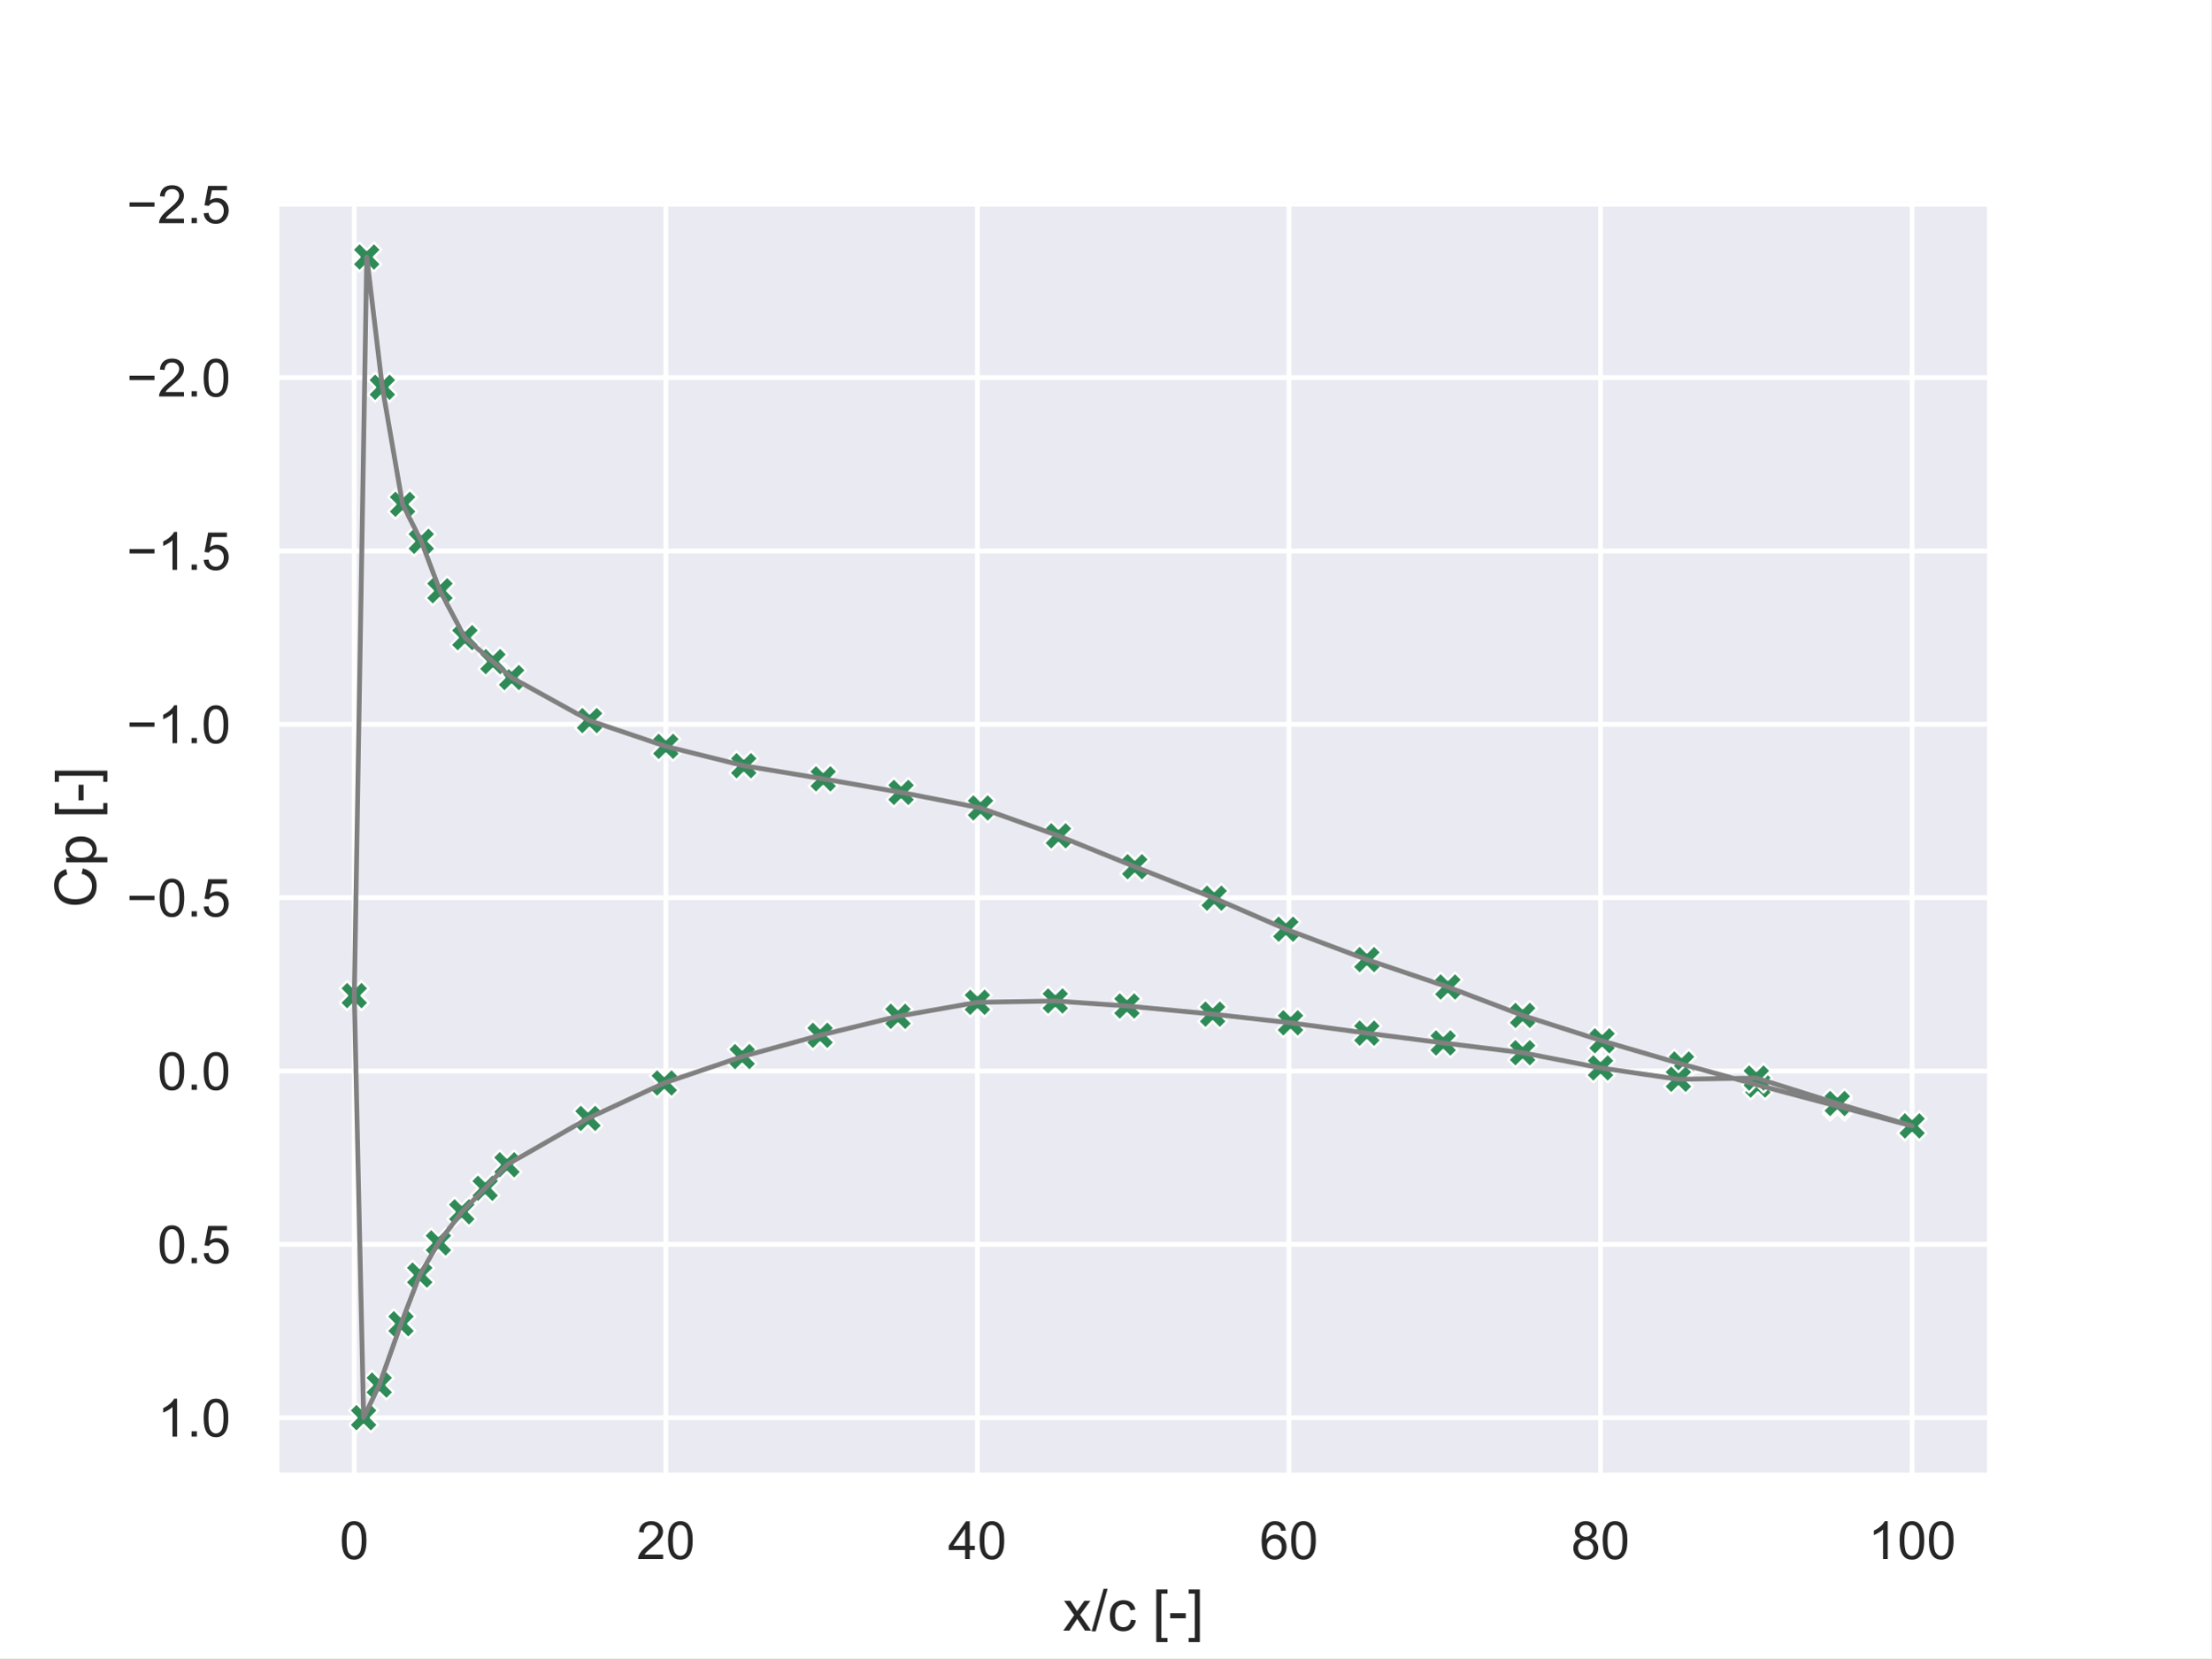
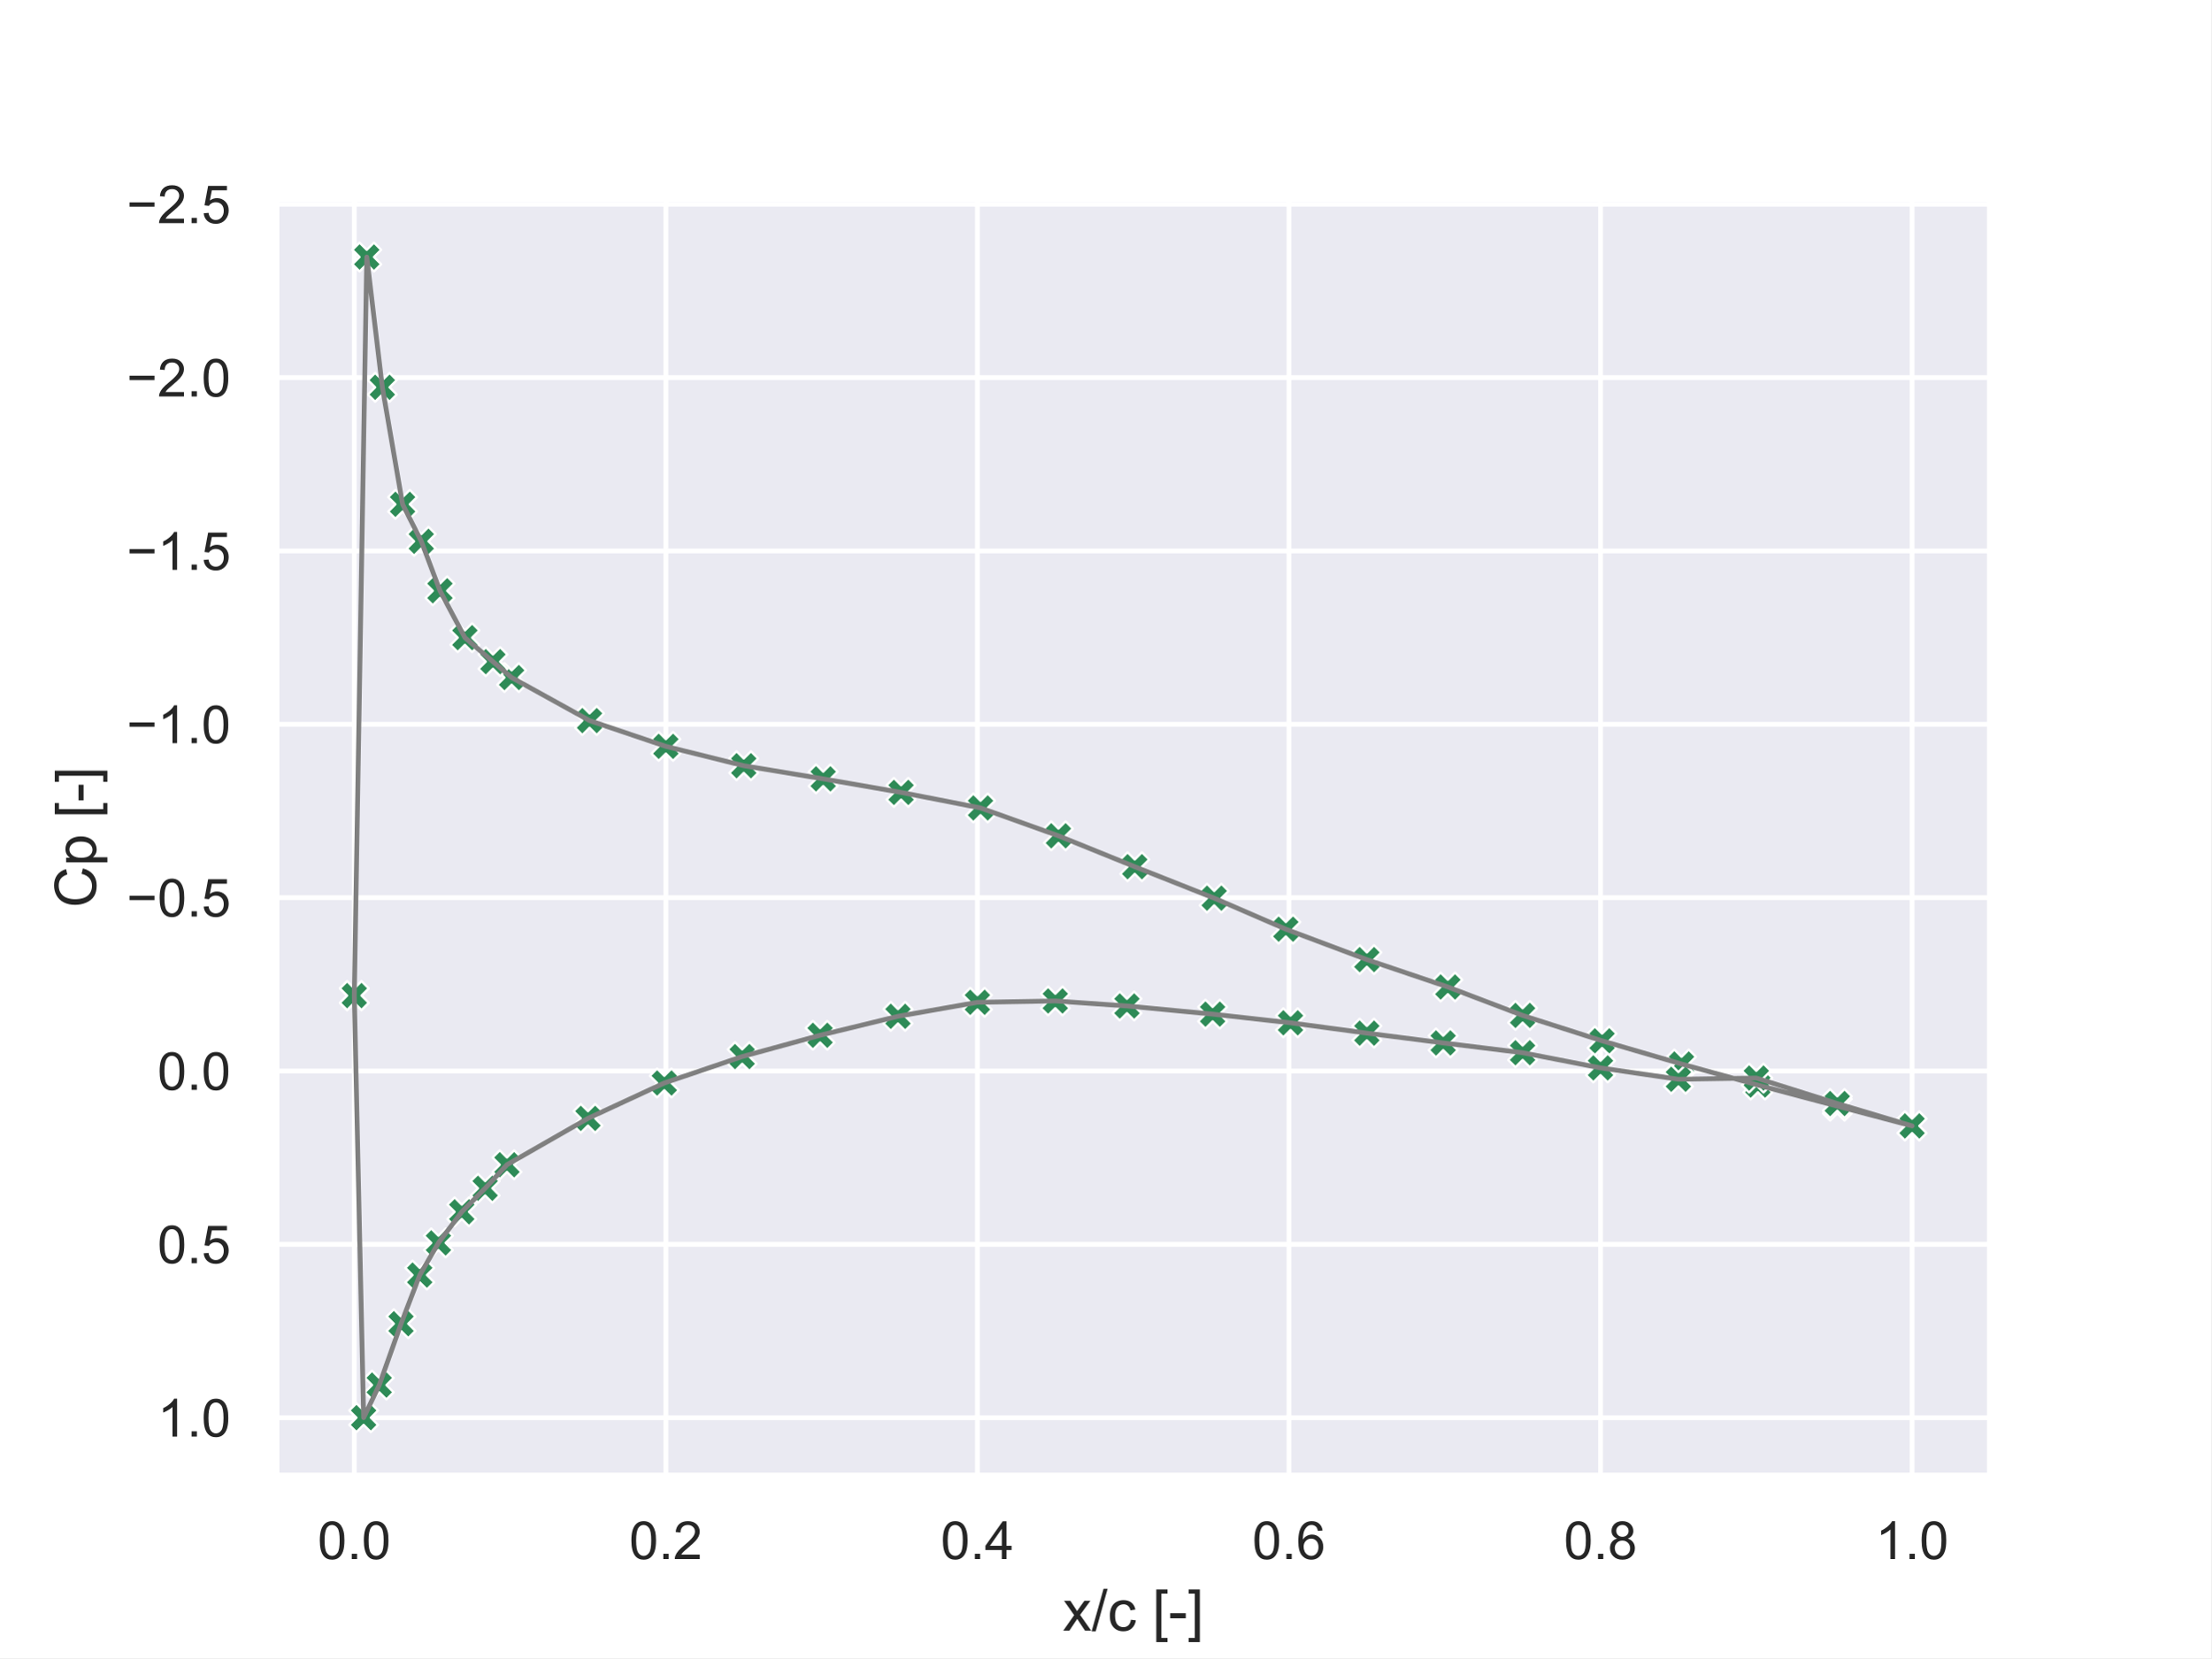
<svg xmlns="http://www.w3.org/2000/svg" xmlns:xlink="http://www.w3.org/1999/xlink" width="460.8pt" height="345.6pt" viewBox="0 0 460.8 345.6" version="1.1">
  <defs>
    <style type="text/css">*{stroke-linejoin: round; stroke-linecap: butt}</style>
  </defs>
  <g id="figure_1">
    <g id="patch_1">
      <path d="M 0 345.6  L 460.8 345.6  L 460.8 0  L 0 0  z " style="fill: #ffffff" />
    </g>
    <g id="axes_1">
      <g id="patch_2">
        <path d="M 57.6 307.584  L 414.72 307.584  L 414.72 41.472  L 57.6 41.472  z " style="fill: #eaeaf2" />
      </g>
      <g id="matplotlib.axis_1">
        <g id="xtick_1">
          <g id="line2d_1">
-             <path d="M 73.833 307.584  L 73.833 41.472  " clip-path="url(#p3ad6661e88)" style="fill: none; stroke: #ffffff; stroke-linecap: round" />
+             <path d="M 73.833 307.584  L 73.833 41.472  " clip-path="url(#pe2e8c074b8)" style="fill: none; stroke: #ffffff; stroke-linecap: round" />
          </g>
          <g id="text_1">
-             <g style="fill: #262626" transform="translate(70.77421 324.9576) scale(0.11 -0.11)">
+             <g style="fill: #262626" transform="translate(66.18773 324.9576) scale(0.11 -0.11)">
              <defs>
                <path id="ArialMT-30" d="M 266 2259  Q 266 3072 433 3567  Q 600 4063 929 4331  Q 1259 4600 1759 4600  Q 2128 4600 2406 4451  Q 2684 4303 2865 4023  Q 3047 3744 3150 3342  Q 3253 2941 3253 2259  Q 3253 1453 3087 958  Q 2922 463 2592 192  Q 2263 -78 1759 -78  Q 1097 -78 719 397  Q 266 969 266 2259  z M 844 2259  Q 844 1131 1108 757  Q 1372 384 1759 384  Q 2147 384 2411 759  Q 2675 1134 2675 2259  Q 2675 3391 2411 3762  Q 2147 4134 1753 4134  Q 1366 4134 1134 3806  Q 844 3388 844 2259  z " transform="scale(0.015625)" />
-               </defs>
-               <use xlink:href="#ArialMT-30" />
+                 <path id="ArialMT-2e" d="M 581 0  L 581 641  L 1222 641  L 1222 0  L 581 0  z " transform="scale(0.015625)" />
+               </defs>
+               <use xlink:href="#ArialMT-30" />
+               <use xlink:href="#ArialMT-2e" x="55.615" />
+               <use xlink:href="#ArialMT-30" x="83.398" />
            </g>
          </g>
        </g>
        <g id="xtick_2">
          <g id="line2d_2">
-             <path d="M 138.764 307.584  L 138.764 41.472  " clip-path="url(#p3ad6661e88)" style="fill: none; stroke: #ffffff; stroke-linecap: round" />
+             <path d="M 138.764 307.584  L 138.764 41.472  " clip-path="url(#pe2e8c074b8)" style="fill: none; stroke: #ffffff; stroke-linecap: round" />
          </g>
          <g id="text_2">
-             <g style="fill: #262626" transform="translate(132.6466 324.9576) scale(0.11 -0.11)">
+             <g style="fill: #262626" transform="translate(131.1186 324.9576) scale(0.11 -0.11)">
              <defs>
                <path id="ArialMT-32" d="M 3222 541  L 3222 0  L 194 0  Q 188 203 259 391  Q 375 700 629 1000  Q 884 1300 1366 1694  Q 2113 2306 2375 2664  Q 2638 3022 2638 3341  Q 2638 3675 2398 3904  Q 2159 4134 1775 4134  Q 1369 4134 1125 3890  Q 881 3647 878 3216  L 300 3275  Q 359 3922 746 4261  Q 1134 4600 1788 4600  Q 2447 4600 2831 4234  Q 3216 3869 3216 3328  Q 3216 3053 3103 2787  Q 2991 2522 2730 2228  Q 2469 1934 1863 1422  Q 1356 997 1212 845  Q 1069 694 975 541  L 3222 541  z " transform="scale(0.015625)" />
              </defs>
-               <use xlink:href="#ArialMT-32" />
-               <use xlink:href="#ArialMT-30" x="55.615" />
+               <use xlink:href="#ArialMT-30" />
+               <use xlink:href="#ArialMT-2e" x="55.615" />
+               <use xlink:href="#ArialMT-32" x="83.398" />
            </g>
          </g>
        </g>
        <g id="xtick_3">
          <g id="line2d_3">
-             <path d="M 203.695 307.584  L 203.695 41.472  " clip-path="url(#p3ad6661e88)" style="fill: none; stroke: #ffffff; stroke-linecap: round" />
+             <path d="M 203.695 307.584  L 203.695 41.472  " clip-path="url(#pe2e8c074b8)" style="fill: none; stroke: #ffffff; stroke-linecap: round" />
          </g>
          <g id="text_3">
-             <g style="fill: #262626" transform="translate(197.5775 324.9576) scale(0.11 -0.11)">
+             <g style="fill: #262626" transform="translate(196.0495 324.9576) scale(0.11 -0.11)">
              <defs>
                <path id="ArialMT-34" d="M 2069 0  L 2069 1097  L 81 1097  L 81 1613  L 2172 4581  L 2631 4581  L 2631 1613  L 3250 1613  L 3250 1097  L 2631 1097  L 2631 0  L 2069 0  z M 2069 1613  L 2069 3678  L 634 1613  L 2069 1613  z " transform="scale(0.015625)" />
              </defs>
-               <use xlink:href="#ArialMT-34" />
-               <use xlink:href="#ArialMT-30" x="55.615" />
+               <use xlink:href="#ArialMT-30" />
+               <use xlink:href="#ArialMT-2e" x="55.615" />
+               <use xlink:href="#ArialMT-34" x="83.398" />
            </g>
          </g>
        </g>
        <g id="xtick_4">
          <g id="line2d_4">
-             <path d="M 268.625 307.584  L 268.625 41.472  " clip-path="url(#p3ad6661e88)" style="fill: none; stroke: #ffffff; stroke-linecap: round" />
+             <path d="M 268.625 307.584  L 268.625 41.472  " clip-path="url(#pe2e8c074b8)" style="fill: none; stroke: #ffffff; stroke-linecap: round" />
          </g>
          <g id="text_4">
-             <g style="fill: #262626" transform="translate(262.5084 324.9576) scale(0.11 -0.11)">
+             <g style="fill: #262626" transform="translate(260.9805 324.9576) scale(0.11 -0.11)">
              <defs>
                <path id="ArialMT-36" d="M 3184 3459  L 2625 3416  Q 2550 3747 2413 3897  Q 2184 4138 1850 4138  Q 1581 4138 1378 3988  Q 1113 3794 959 3422  Q 806 3050 800 2363  Q 1003 2672 1297 2822  Q 1591 2972 1913 2972  Q 2475 2972 2870 2558  Q 3266 2144 3266 1488  Q 3266 1056 3080 686  Q 2894 316 2569 119  Q 2244 -78 1831 -78  Q 1128 -78 684 439  Q 241 956 241 2144  Q 241 3472 731 4075  Q 1159 4600 1884 4600  Q 2425 4600 2770 4297  Q 3116 3994 3184 3459  z M 888 1484  Q 888 1194 1011 928  Q 1134 663 1356 523  Q 1578 384 1822 384  Q 2178 384 2434 671  Q 2691 959 2691 1453  Q 2691 1928 2437 2201  Q 2184 2475 1800 2475  Q 1419 2475 1153 2201  Q 888 1928 888 1484  z " transform="scale(0.015625)" />
              </defs>
-               <use xlink:href="#ArialMT-36" />
-               <use xlink:href="#ArialMT-30" x="55.615" />
+               <use xlink:href="#ArialMT-30" />
+               <use xlink:href="#ArialMT-2e" x="55.615" />
+               <use xlink:href="#ArialMT-36" x="83.398" />
            </g>
          </g>
        </g>
        <g id="xtick_5">
          <g id="line2d_5">
-             <path d="M 333.556 307.584  L 333.556 41.472  " clip-path="url(#p3ad6661e88)" style="fill: none; stroke: #ffffff; stroke-linecap: round" />
+             <path d="M 333.556 307.584  L 333.556 41.472  " clip-path="url(#pe2e8c074b8)" style="fill: none; stroke: #ffffff; stroke-linecap: round" />
          </g>
          <g id="text_5">
-             <g style="fill: #262626" transform="translate(327.4393 324.9576) scale(0.11 -0.11)">
+             <g style="fill: #262626" transform="translate(325.9114 324.9576) scale(0.11 -0.11)">
              <defs>
                <path id="ArialMT-38" d="M 1131 2484  Q 781 2613 612 2850  Q 444 3088 444 3419  Q 444 3919 803 4259  Q 1163 4600 1759 4600  Q 2359 4600 2725 4251  Q 3091 3903 3091 3403  Q 3091 3084 2923 2848  Q 2756 2613 2416 2484  Q 2838 2347 3058 2040  Q 3278 1734 3278 1309  Q 3278 722 2862 322  Q 2447 -78 1769 -78  Q 1091 -78 675 323  Q 259 725 259 1325  Q 259 1772 486 2073  Q 713 2375 1131 2484  z M 1019 3438  Q 1019 3113 1228 2906  Q 1438 2700 1772 2700  Q 2097 2700 2305 2904  Q 2513 3109 2513 3406  Q 2513 3716 2298 3927  Q 2084 4138 1766 4138  Q 1444 4138 1231 3931  Q 1019 3725 1019 3438  z M 838 1322  Q 838 1081 952 856  Q 1066 631 1291 507  Q 1516 384 1775 384  Q 2178 384 2440 643  Q 2703 903 2703 1303  Q 2703 1709 2433 1975  Q 2163 2241 1756 2241  Q 1359 2241 1098 1978  Q 838 1716 838 1322  z " transform="scale(0.015625)" />
              </defs>
-               <use xlink:href="#ArialMT-38" />
-               <use xlink:href="#ArialMT-30" x="55.615" />
+               <use xlink:href="#ArialMT-30" />
+               <use xlink:href="#ArialMT-2e" x="55.615" />
+               <use xlink:href="#ArialMT-38" x="83.398" />
            </g>
          </g>
        </g>
        <g id="xtick_6">
          <g id="line2d_6">
-             <path d="M 398.487 307.584  L 398.487 41.472  " clip-path="url(#p3ad6661e88)" style="fill: none; stroke: #ffffff; stroke-linecap: round" />
+             <path d="M 398.487 307.584  L 398.487 41.472  " clip-path="url(#pe2e8c074b8)" style="fill: none; stroke: #ffffff; stroke-linecap: round" />
          </g>
          <g id="text_6">
-             <g style="fill: #262626" transform="translate(389.3117 324.9576) scale(0.11 -0.11)">
+             <g style="fill: #262626" transform="translate(390.8423 324.9576) scale(0.11 -0.11)">
              <defs>
                <path id="ArialMT-31" d="M 2384 0  L 1822 0  L 1822 3584  Q 1619 3391 1289 3197  Q 959 3003 697 2906  L 697 3450  Q 1169 3672 1522 3987  Q 1875 4303 2022 4600  L 2384 4600  L 2384 0  z " transform="scale(0.015625)" />
              </defs>
              <use xlink:href="#ArialMT-31" />
-               <use xlink:href="#ArialMT-30" x="55.615" />
-               <use xlink:href="#ArialMT-30" x="111.23" />
+               <use xlink:href="#ArialMT-2e" x="55.615" />
+               <use xlink:href="#ArialMT-30" x="83.398" />
            </g>
          </g>
        </g>
        <g id="text_7">
          <g style="fill: #262626" transform="translate(221.4947 339.8795) scale(0.12 -0.12)">
            <defs>
              <path id="ArialMT-78" d="M 47 0  L 1259 1725  L 138 3319  L 841 3319  L 1350 2541  Q 1494 2319 1581 2169  Q 1719 2375 1834 2534  L 2394 3319  L 3066 3319  L 1919 1756  L 3153 0  L 2463 0  L 1781 1031  L 1600 1309  L 728 0  L 47 0  z " transform="scale(0.015625)" />
              <path id="ArialMT-2f" d="M 0 -78  L 1328 4659  L 1778 4659  L 453 -78  L 0 -78  z " transform="scale(0.015625)" />
              <path id="ArialMT-63" d="M 2588 1216  L 3141 1144  Q 3050 572 2676 248  Q 2303 -75 1759 -75  Q 1078 -75 664 370  Q 250 816 250 1647  Q 250 2184 428 2587  Q 606 2991 970 3192  Q 1334 3394 1763 3394  Q 2303 3394 2647 3120  Q 2991 2847 3088 2344  L 2541 2259  Q 2463 2594 2264 2762  Q 2066 2931 1784 2931  Q 1359 2931 1093 2626  Q 828 2322 828 1663  Q 828 994 1084 691  Q 1341 388 1753 388  Q 2084 388 2306 591  Q 2528 794 2588 1216  z " transform="scale(0.015625)" />
              <path id="ArialMT-20" transform="scale(0.015625)" />
              <path id="ArialMT-5b" d="M 434 -1272  L 434 4581  L 1675 4581  L 1675 4116  L 997 4116  L 997 -806  L 1675 -806  L 1675 -1272  L 434 -1272  z " transform="scale(0.015625)" />
              <path id="ArialMT-2d" d="M 203 1375  L 203 1941  L 1931 1941  L 1931 1375  L 203 1375  z " transform="scale(0.015625)" />
              <path id="ArialMT-5d" d="M 1363 -1272  L 122 -1272  L 122 -806  L 800 -806  L 800 4116  L 122 4116  L 122 4581  L 1363 4581  L 1363 -1272  z " transform="scale(0.015625)" />
            </defs>
            <use xlink:href="#ArialMT-78" />
            <use xlink:href="#ArialMT-2f" x="50" />
            <use xlink:href="#ArialMT-63" x="77.783" />
            <use xlink:href="#ArialMT-20" x="127.783" />
            <use xlink:href="#ArialMT-5b" x="155.566" />
            <use xlink:href="#ArialMT-2d" x="183.35" />
            <use xlink:href="#ArialMT-5d" x="216.65" />
          </g>
        </g>
      </g>
      <g id="matplotlib.axis_2">
        <g id="ytick_1">
          <g id="line2d_7">
-             <path d="M 57.6 42.574  L 414.72 42.574  " clip-path="url(#p3ad6661e88)" style="fill: none; stroke: #ffffff; stroke-linecap: round" />
+             <path d="M 57.6 42.574  L 414.72 42.574  " clip-path="url(#pe2e8c074b8)" style="fill: none; stroke: #ffffff; stroke-linecap: round" />
          </g>
          <g id="text_8">
            <g style="fill: #262626" transform="translate(26.38531 46.51076) scale(0.11 -0.11)">
              <defs>
                <path id="ArialMT-2212" d="M 3381 1997  L 356 1997  L 356 2522  L 3381 2522  L 3381 1997  z " transform="scale(0.015625)" />
-                 <path id="ArialMT-2e" d="M 581 0  L 581 641  L 1222 641  L 1222 0  L 581 0  z " transform="scale(0.015625)" />
                <path id="ArialMT-35" d="M 266 1200  L 856 1250  Q 922 819 1161 601  Q 1400 384 1738 384  Q 2144 384 2425 690  Q 2706 997 2706 1503  Q 2706 1984 2436 2262  Q 2166 2541 1728 2541  Q 1456 2541 1237 2417  Q 1019 2294 894 2097  L 366 2166  L 809 4519  L 3088 4519  L 3088 3981  L 1259 3981  L 1013 2750  Q 1425 3038 1878 3038  Q 2478 3038 2890 2622  Q 3303 2206 3303 1553  Q 3303 931 2941 478  Q 2500 -78 1738 -78  Q 1113 -78 717 272  Q 322 622 266 1200  z " transform="scale(0.015625)" />
              </defs>
              <use xlink:href="#ArialMT-2212" />
              <use xlink:href="#ArialMT-32" x="58.398" />
              <use xlink:href="#ArialMT-2e" x="114.014" />
              <use xlink:href="#ArialMT-35" x="141.797" />
            </g>
          </g>
        </g>
        <g id="ytick_2">
          <g id="line2d_8">
-             <path d="M 57.6 78.705  L 414.72 78.705  " clip-path="url(#p3ad6661e88)" style="fill: none; stroke: #ffffff; stroke-linecap: round" />
+             <path d="M 57.6 78.705  L 414.72 78.705  " clip-path="url(#pe2e8c074b8)" style="fill: none; stroke: #ffffff; stroke-linecap: round" />
          </g>
          <g id="text_9">
            <g style="fill: #262626" transform="translate(26.38531 82.64206) scale(0.11 -0.11)">
              <use xlink:href="#ArialMT-2212" />
              <use xlink:href="#ArialMT-32" x="58.398" />
              <use xlink:href="#ArialMT-2e" x="114.014" />
              <use xlink:href="#ArialMT-30" x="141.797" />
            </g>
          </g>
        </g>
        <g id="ytick_3">
          <g id="line2d_9">
-             <path d="M 57.6 114.837  L 414.72 114.837  " clip-path="url(#p3ad6661e88)" style="fill: none; stroke: #ffffff; stroke-linecap: round" />
+             <path d="M 57.6 114.837  L 414.72 114.837  " clip-path="url(#pe2e8c074b8)" style="fill: none; stroke: #ffffff; stroke-linecap: round" />
          </g>
          <g id="text_10">
            <g style="fill: #262626" transform="translate(26.38531 118.7734) scale(0.11 -0.11)">
              <use xlink:href="#ArialMT-2212" />
              <use xlink:href="#ArialMT-31" x="58.398" />
              <use xlink:href="#ArialMT-2e" x="114.014" />
              <use xlink:href="#ArialMT-35" x="141.797" />
            </g>
          </g>
        </g>
        <g id="ytick_4">
          <g id="line2d_10">
-             <path d="M 57.6 150.968  L 414.72 150.968  " clip-path="url(#p3ad6661e88)" style="fill: none; stroke: #ffffff; stroke-linecap: round" />
+             <path d="M 57.6 150.968  L 414.72 150.968  " clip-path="url(#pe2e8c074b8)" style="fill: none; stroke: #ffffff; stroke-linecap: round" />
          </g>
          <g id="text_11">
            <g style="fill: #262626" transform="translate(26.38531 154.9047) scale(0.11 -0.11)">
              <use xlink:href="#ArialMT-2212" />
              <use xlink:href="#ArialMT-31" x="58.398" />
              <use xlink:href="#ArialMT-2e" x="114.014" />
              <use xlink:href="#ArialMT-30" x="141.797" />
            </g>
          </g>
        </g>
        <g id="ytick_5">
          <g id="line2d_11">
-             <path d="M 57.6 187.099  L 414.72 187.099  " clip-path="url(#p3ad6661e88)" style="fill: none; stroke: #ffffff; stroke-linecap: round" />
+             <path d="M 57.6 187.099  L 414.72 187.099  " clip-path="url(#pe2e8c074b8)" style="fill: none; stroke: #ffffff; stroke-linecap: round" />
          </g>
          <g id="text_12">
            <g style="fill: #262626" transform="translate(26.38531 191.036) scale(0.11 -0.11)">
              <use xlink:href="#ArialMT-2212" />
              <use xlink:href="#ArialMT-30" x="58.398" />
              <use xlink:href="#ArialMT-2e" x="114.014" />
              <use xlink:href="#ArialMT-35" x="141.797" />
            </g>
          </g>
        </g>
        <g id="ytick_6">
          <g id="line2d_12">
-             <path d="M 57.6 223.23  L 414.72 223.23  " clip-path="url(#p3ad6661e88)" style="fill: none; stroke: #ffffff; stroke-linecap: round" />
+             <path d="M 57.6 223.23  L 414.72 223.23  " clip-path="url(#pe2e8c074b8)" style="fill: none; stroke: #ffffff; stroke-linecap: round" />
          </g>
          <g id="text_13">
            <g style="fill: #262626" transform="translate(32.81 227.1673) scale(0.11 -0.11)">
              <use xlink:href="#ArialMT-30" />
              <use xlink:href="#ArialMT-2e" x="55.615" />
              <use xlink:href="#ArialMT-30" x="83.398" />
            </g>
          </g>
        </g>
        <g id="ytick_7">
          <g id="line2d_13">
-             <path d="M 57.6 259.362  L 414.72 259.362  " clip-path="url(#p3ad6661e88)" style="fill: none; stroke: #ffffff; stroke-linecap: round" />
+             <path d="M 57.6 259.362  L 414.72 259.362  " clip-path="url(#pe2e8c074b8)" style="fill: none; stroke: #ffffff; stroke-linecap: round" />
          </g>
          <g id="text_14">
            <g style="fill: #262626" transform="translate(32.81 263.2986) scale(0.11 -0.11)">
              <use xlink:href="#ArialMT-30" />
              <use xlink:href="#ArialMT-2e" x="55.615" />
              <use xlink:href="#ArialMT-35" x="83.398" />
            </g>
          </g>
        </g>
        <g id="ytick_8">
          <g id="line2d_14">
-             <path d="M 57.6 295.493  L 414.72 295.493  " clip-path="url(#p3ad6661e88)" style="fill: none; stroke: #ffffff; stroke-linecap: round" />
+             <path d="M 57.6 295.493  L 414.72 295.493  " clip-path="url(#pe2e8c074b8)" style="fill: none; stroke: #ffffff; stroke-linecap: round" />
          </g>
          <g id="text_15">
            <g style="fill: #262626" transform="translate(32.81 299.4299) scale(0.11 -0.11)">
              <use xlink:href="#ArialMT-31" />
              <use xlink:href="#ArialMT-2e" x="55.615" />
              <use xlink:href="#ArialMT-30" x="83.398" />
            </g>
          </g>
        </g>
        <g id="text_16">
          <g style="fill: #262626" transform="translate(20.00031 189.1961) rotate(-90) scale(0.12 -0.12)">
            <defs>
              <path id="ArialMT-43" d="M 3763 1606  L 4369 1453  Q 4178 706 3683 314  Q 3188 -78 2472 -78  Q 1731 -78 1267 223  Q 803 525 561 1097  Q 319 1669 319 2325  Q 319 3041 592 3573  Q 866 4106 1370 4382  Q 1875 4659 2481 4659  Q 3169 4659 3637 4309  Q 4106 3959 4291 3325  L 3694 3184  Q 3534 3684 3231 3912  Q 2928 4141 2469 4141  Q 1941 4141 1586 3887  Q 1231 3634 1087 3207  Q 944 2781 944 2328  Q 944 1744 1114 1308  Q 1284 872 1643 656  Q 2003 441 2422 441  Q 2931 441 3284 734  Q 3638 1028 3763 1606  z " transform="scale(0.015625)" />
              <path id="ArialMT-70" d="M 422 -1272  L 422 3319  L 934 3319  L 934 2888  Q 1116 3141 1344 3267  Q 1572 3394 1897 3394  Q 2322 3394 2647 3175  Q 2972 2956 3137 2557  Q 3303 2159 3303 1684  Q 3303 1175 3120 767  Q 2938 359 2589 142  Q 2241 -75 1856 -75  Q 1575 -75 1351 44  Q 1128 163 984 344  L 984 -1272  L 422 -1272  z M 931 1641  Q 931 1000 1190 694  Q 1450 388 1819 388  Q 2194 388 2461 705  Q 2728 1022 2728 1688  Q 2728 2322 2467 2637  Q 2206 2953 1844 2953  Q 1484 2953 1207 2617  Q 931 2281 931 1641  z " transform="scale(0.015625)" />
            </defs>
            <use xlink:href="#ArialMT-43" />
            <use xlink:href="#ArialMT-70" x="72.217" />
            <use xlink:href="#ArialMT-20" x="127.832" />
            <use xlink:href="#ArialMT-5b" x="155.615" />
            <use xlink:href="#ArialMT-2d" x="183.398" />
            <use xlink:href="#ArialMT-5d" x="216.699" />
          </g>
        </g>
      </g>
      <g id="PathCollection_1">
        <defs>
-           <path id="mb8da89c642" d="M -1.5 3  L 0 1.5  L 1.5 3  L 3 1.5  L 1.5 0  L 3 -1.5  L 1.5 -3  L 0 -1.5  L -1.5 -3  L -3 -1.5  L -1.5 0  L -3 1.5  z " style="stroke: #ffffff; stroke-width: 0.48" />
+           <path id="m8ac8b84262" d="M -1.5 3  L 0 1.5  L 1.5 3  L 3 1.5  L 1.5 0  L 3 -1.5  L 1.5 -3  L 0 -1.5  L -1.5 -3  L -3 -1.5  L -1.5 0  L -3 1.5  z " style="stroke: #ffffff; stroke-width: 0.48" />
        </defs>
-         <g clip-path="url(#p3ad6661e88)">
-           <use xlink:href="#mb8da89c642" x="398.487" y="234.677" style="fill: #2e8b57; stroke: #ffffff; stroke-width: 0.48" />
-           <use xlink:href="#mb8da89c642" x="382.904" y="230.562" style="fill: #2e8b57; stroke: #ffffff; stroke-width: 0.48" />
-           <use xlink:href="#mb8da89c642" x="366.346" y="226.156" style="fill: #2e8b57; stroke: #ffffff; stroke-width: 0.48" />
-           <use xlink:href="#mb8da89c642" x="350.438" y="221.771" style="fill: #2e8b57; stroke: #ffffff; stroke-width: 0.48" />
-           <use xlink:href="#mb8da89c642" x="333.881" y="216.944" style="fill: #2e8b57; stroke: #ffffff; stroke-width: 0.48" />
-           <use xlink:href="#mb8da89c642" x="317.324" y="211.647" style="fill: #2e8b57; stroke: #ffffff; stroke-width: 0.48" />
-           <use xlink:href="#mb8da89c642" x="301.74" y="205.718" style="fill: #2e8b57; stroke: #ffffff; stroke-width: 0.48" />
-           <use xlink:href="#mb8da89c642" x="284.858" y="200.015" style="fill: #2e8b57; stroke: #ffffff; stroke-width: 0.48" />
-           <use xlink:href="#mb8da89c642" x="267.976" y="193.675" style="fill: #2e8b57; stroke: #ffffff; stroke-width: 0.48" />
-           <use xlink:href="#mb8da89c642" x="253.042" y="187.205" style="fill: #2e8b57; stroke: #ffffff; stroke-width: 0.48" />
-           <use xlink:href="#mb8da89c642" x="236.485" y="180.648" style="fill: #2e8b57; stroke: #ffffff; stroke-width: 0.48" />
-           <use xlink:href="#mb8da89c642" x="220.577" y="174.207" style="fill: #2e8b57; stroke: #ffffff; stroke-width: 0.48" />
-           <use xlink:href="#mb8da89c642" x="204.344" y="168.401" style="fill: #2e8b57; stroke: #ffffff; stroke-width: 0.48" />
-           <use xlink:href="#mb8da89c642" x="187.786" y="165.162" style="fill: #2e8b57; stroke: #ffffff; stroke-width: 0.48" />
-           <use xlink:href="#mb8da89c642" x="171.554" y="162.338" style="fill: #2e8b57; stroke: #ffffff; stroke-width: 0.48" />
-           <use xlink:href="#mb8da89c642" x="154.996" y="159.596" style="fill: #2e8b57; stroke: #ffffff; stroke-width: 0.48" />
-           <use xlink:href="#mb8da89c642" x="138.764" y="155.564" style="fill: #2e8b57; stroke: #ffffff; stroke-width: 0.48" />
-           <use xlink:href="#mb8da89c642" x="122.856" y="150.192" style="fill: #2e8b57; stroke: #ffffff; stroke-width: 0.48" />
-           <use xlink:href="#mb8da89c642" x="106.623" y="141.22" style="fill: #2e8b57; stroke: #ffffff; stroke-width: 0.48" />
-           <use xlink:href="#mb8da89c642" x="102.727" y="137.906" style="fill: #2e8b57; stroke: #ffffff; stroke-width: 0.48" />
-           <use xlink:href="#mb8da89c642" x="96.883" y="132.906" style="fill: #2e8b57; stroke: #ffffff; stroke-width: 0.48" />
-           <use xlink:href="#mb8da89c642" x="91.689" y="123.135" style="fill: #2e8b57; stroke: #ffffff; stroke-width: 0.48" />
-           <use xlink:href="#mb8da89c642" x="87.793" y="112.823" style="fill: #2e8b57; stroke: #ffffff; stroke-width: 0.48" />
-           <use xlink:href="#mb8da89c642" x="83.897" y="105.111" style="fill: #2e8b57; stroke: #ffffff; stroke-width: 0.48" />
-           <use xlink:href="#mb8da89c642" x="79.677" y="80.725" style="fill: #2e8b57; stroke: #ffffff; stroke-width: 0.48" />
-           <use xlink:href="#mb8da89c642" x="76.43" y="53.568" style="fill: #2e8b57; stroke: #ffffff; stroke-width: 0.48" />
-           <use xlink:href="#mb8da89c642" x="73.833" y="207.544" style="fill: #2e8b57; stroke: #ffffff; stroke-width: 0.48" />
-           <use xlink:href="#mb8da89c642" x="73.833" y="207.514" style="fill: #2e8b57; stroke: #ffffff; stroke-width: 0.48" />
-           <use xlink:href="#mb8da89c642" x="75.781" y="295.488" style="fill: #2e8b57; stroke: #ffffff; stroke-width: 0.48" />
-           <use xlink:href="#mb8da89c642" x="79.027" y="288.692" style="fill: #2e8b57; stroke: #ffffff; stroke-width: 0.48" />
-           <use xlink:href="#mb8da89c642" x="83.572" y="275.906" style="fill: #2e8b57; stroke: #ffffff; stroke-width: 0.48" />
-           <use xlink:href="#mb8da89c642" x="87.468" y="265.766" style="fill: #2e8b57; stroke: #ffffff; stroke-width: 0.48" />
-           <use xlink:href="#mb8da89c642" x="91.364" y="259.061" style="fill: #2e8b57; stroke: #ffffff; stroke-width: 0.48" />
-           <use xlink:href="#mb8da89c642" x="96.234" y="252.588" style="fill: #2e8b57; stroke: #ffffff; stroke-width: 0.48" />
-           <use xlink:href="#mb8da89c642" x="101.104" y="247.681" style="fill: #2e8b57; stroke: #ffffff; stroke-width: 0.48" />
-           <use xlink:href="#mb8da89c642" x="105.649" y="242.772" style="fill: #2e8b57; stroke: #ffffff; stroke-width: 0.48" />
-           <use xlink:href="#mb8da89c642" x="122.531" y="233.107" style="fill: #2e8b57; stroke: #ffffff; stroke-width: 0.48" />
-           <use xlink:href="#mb8da89c642" x="138.439" y="225.731" style="fill: #2e8b57; stroke: #ffffff; stroke-width: 0.48" />
-           <use xlink:href="#mb8da89c642" x="154.672" y="220.224" style="fill: #2e8b57; stroke: #ffffff; stroke-width: 0.48" />
-           <use xlink:href="#mb8da89c642" x="170.904" y="215.784" style="fill: #2e8b57; stroke: #ffffff; stroke-width: 0.48" />
-           <use xlink:href="#mb8da89c642" x="187.137" y="211.832" style="fill: #2e8b57; stroke: #ffffff; stroke-width: 0.48" />
-           <use xlink:href="#mb8da89c642" x="203.695" y="208.912" style="fill: #2e8b57; stroke: #ffffff; stroke-width: 0.48" />
-           <use xlink:href="#mb8da89c642" x="219.927" y="208.633" style="fill: #2e8b57; stroke: #ffffff; stroke-width: 0.48" />
-           <use xlink:href="#mb8da89c642" x="234.861" y="209.678" style="fill: #2e8b57; stroke: #ffffff; stroke-width: 0.48" />
-           <use xlink:href="#mb8da89c642" x="252.717" y="211.377" style="fill: #2e8b57; stroke: #ffffff; stroke-width: 0.48" />
-           <use xlink:href="#mb8da89c642" x="268.95" y="213.188" style="fill: #2e8b57; stroke: #ffffff; stroke-width: 0.48" />
-           <use xlink:href="#mb8da89c642" x="284.858" y="215.339" style="fill: #2e8b57; stroke: #ffffff; stroke-width: 0.48" />
-           <use xlink:href="#mb8da89c642" x="300.766" y="217.382" style="fill: #2e8b57; stroke: #ffffff; stroke-width: 0.48" />
-           <use xlink:href="#mb8da89c642" x="317.324" y="219.421" style="fill: #2e8b57; stroke: #ffffff; stroke-width: 0.48" />
-           <use xlink:href="#mb8da89c642" x="333.556" y="222.588" style="fill: #2e8b57; stroke: #ffffff; stroke-width: 0.48" />
-           <use xlink:href="#mb8da89c642" x="349.789" y="224.954" style="fill: #2e8b57; stroke: #ffffff; stroke-width: 0.48" />
-           <use xlink:href="#mb8da89c642" x="366.022" y="224.698" style="fill: #2e8b57; stroke: #ffffff; stroke-width: 0.48" />
-           <use xlink:href="#mb8da89c642" x="382.904" y="230.007" style="fill: #2e8b57; stroke: #ffffff; stroke-width: 0.48" />
-           <use xlink:href="#mb8da89c642" x="398.487" y="234.677" style="fill: #2e8b57; stroke: #ffffff; stroke-width: 0.48" />
+         <g clip-path="url(#pe2e8c074b8)">
+           <use xlink:href="#m8ac8b84262" x="398.487" y="234.677" style="fill: #2e8b57; stroke: #ffffff; stroke-width: 0.48" />
+           <use xlink:href="#m8ac8b84262" x="382.904" y="230.562" style="fill: #2e8b57; stroke: #ffffff; stroke-width: 0.48" />
+           <use xlink:href="#m8ac8b84262" x="366.346" y="226.156" style="fill: #2e8b57; stroke: #ffffff; stroke-width: 0.48" />
+           <use xlink:href="#m8ac8b84262" x="350.438" y="221.771" style="fill: #2e8b57; stroke: #ffffff; stroke-width: 0.48" />
+           <use xlink:href="#m8ac8b84262" x="333.881" y="216.944" style="fill: #2e8b57; stroke: #ffffff; stroke-width: 0.48" />
+           <use xlink:href="#m8ac8b84262" x="317.324" y="211.647" style="fill: #2e8b57; stroke: #ffffff; stroke-width: 0.48" />
+           <use xlink:href="#m8ac8b84262" x="301.74" y="205.718" style="fill: #2e8b57; stroke: #ffffff; stroke-width: 0.48" />
+           <use xlink:href="#m8ac8b84262" x="284.858" y="200.015" style="fill: #2e8b57; stroke: #ffffff; stroke-width: 0.48" />
+           <use xlink:href="#m8ac8b84262" x="267.976" y="193.675" style="fill: #2e8b57; stroke: #ffffff; stroke-width: 0.48" />
+           <use xlink:href="#m8ac8b84262" x="253.042" y="187.205" style="fill: #2e8b57; stroke: #ffffff; stroke-width: 0.48" />
+           <use xlink:href="#m8ac8b84262" x="236.485" y="180.648" style="fill: #2e8b57; stroke: #ffffff; stroke-width: 0.48" />
+           <use xlink:href="#m8ac8b84262" x="220.577" y="174.207" style="fill: #2e8b57; stroke: #ffffff; stroke-width: 0.48" />
+           <use xlink:href="#m8ac8b84262" x="204.344" y="168.401" style="fill: #2e8b57; stroke: #ffffff; stroke-width: 0.48" />
+           <use xlink:href="#m8ac8b84262" x="187.786" y="165.162" style="fill: #2e8b57; stroke: #ffffff; stroke-width: 0.48" />
+           <use xlink:href="#m8ac8b84262" x="171.554" y="162.338" style="fill: #2e8b57; stroke: #ffffff; stroke-width: 0.48" />
+           <use xlink:href="#m8ac8b84262" x="154.996" y="159.596" style="fill: #2e8b57; stroke: #ffffff; stroke-width: 0.48" />
+           <use xlink:href="#m8ac8b84262" x="138.764" y="155.564" style="fill: #2e8b57; stroke: #ffffff; stroke-width: 0.48" />
+           <use xlink:href="#m8ac8b84262" x="122.856" y="150.192" style="fill: #2e8b57; stroke: #ffffff; stroke-width: 0.48" />
+           <use xlink:href="#m8ac8b84262" x="106.623" y="141.22" style="fill: #2e8b57; stroke: #ffffff; stroke-width: 0.48" />
+           <use xlink:href="#m8ac8b84262" x="102.727" y="137.906" style="fill: #2e8b57; stroke: #ffffff; stroke-width: 0.48" />
+           <use xlink:href="#m8ac8b84262" x="96.883" y="132.906" style="fill: #2e8b57; stroke: #ffffff; stroke-width: 0.48" />
+           <use xlink:href="#m8ac8b84262" x="91.689" y="123.135" style="fill: #2e8b57; stroke: #ffffff; stroke-width: 0.48" />
+           <use xlink:href="#m8ac8b84262" x="87.793" y="112.823" style="fill: #2e8b57; stroke: #ffffff; stroke-width: 0.48" />
+           <use xlink:href="#m8ac8b84262" x="83.897" y="105.111" style="fill: #2e8b57; stroke: #ffffff; stroke-width: 0.48" />
+           <use xlink:href="#m8ac8b84262" x="79.677" y="80.725" style="fill: #2e8b57; stroke: #ffffff; stroke-width: 0.48" />
+           <use xlink:href="#m8ac8b84262" x="76.43" y="53.568" style="fill: #2e8b57; stroke: #ffffff; stroke-width: 0.48" />
+           <use xlink:href="#m8ac8b84262" x="73.833" y="207.544" style="fill: #2e8b57; stroke: #ffffff; stroke-width: 0.48" />
+           <use xlink:href="#m8ac8b84262" x="73.833" y="207.514" style="fill: #2e8b57; stroke: #ffffff; stroke-width: 0.48" />
+           <use xlink:href="#m8ac8b84262" x="75.781" y="295.488" style="fill: #2e8b57; stroke: #ffffff; stroke-width: 0.48" />
+           <use xlink:href="#m8ac8b84262" x="79.027" y="288.692" style="fill: #2e8b57; stroke: #ffffff; stroke-width: 0.48" />
+           <use xlink:href="#m8ac8b84262" x="83.572" y="275.906" style="fill: #2e8b57; stroke: #ffffff; stroke-width: 0.48" />
+           <use xlink:href="#m8ac8b84262" x="87.468" y="265.766" style="fill: #2e8b57; stroke: #ffffff; stroke-width: 0.48" />
+           <use xlink:href="#m8ac8b84262" x="91.364" y="259.061" style="fill: #2e8b57; stroke: #ffffff; stroke-width: 0.48" />
+           <use xlink:href="#m8ac8b84262" x="96.234" y="252.588" style="fill: #2e8b57; stroke: #ffffff; stroke-width: 0.48" />
+           <use xlink:href="#m8ac8b84262" x="101.104" y="247.681" style="fill: #2e8b57; stroke: #ffffff; stroke-width: 0.48" />
+           <use xlink:href="#m8ac8b84262" x="105.649" y="242.772" style="fill: #2e8b57; stroke: #ffffff; stroke-width: 0.48" />
+           <use xlink:href="#m8ac8b84262" x="122.531" y="233.107" style="fill: #2e8b57; stroke: #ffffff; stroke-width: 0.48" />
+           <use xlink:href="#m8ac8b84262" x="138.439" y="225.731" style="fill: #2e8b57; stroke: #ffffff; stroke-width: 0.48" />
+           <use xlink:href="#m8ac8b84262" x="154.672" y="220.224" style="fill: #2e8b57; stroke: #ffffff; stroke-width: 0.48" />
+           <use xlink:href="#m8ac8b84262" x="170.904" y="215.784" style="fill: #2e8b57; stroke: #ffffff; stroke-width: 0.48" />
+           <use xlink:href="#m8ac8b84262" x="187.137" y="211.832" style="fill: #2e8b57; stroke: #ffffff; stroke-width: 0.48" />
+           <use xlink:href="#m8ac8b84262" x="203.695" y="208.912" style="fill: #2e8b57; stroke: #ffffff; stroke-width: 0.48" />
+           <use xlink:href="#m8ac8b84262" x="219.927" y="208.633" style="fill: #2e8b57; stroke: #ffffff; stroke-width: 0.48" />
+           <use xlink:href="#m8ac8b84262" x="234.861" y="209.678" style="fill: #2e8b57; stroke: #ffffff; stroke-width: 0.48" />
+           <use xlink:href="#m8ac8b84262" x="252.717" y="211.377" style="fill: #2e8b57; stroke: #ffffff; stroke-width: 0.48" />
+           <use xlink:href="#m8ac8b84262" x="268.95" y="213.188" style="fill: #2e8b57; stroke: #ffffff; stroke-width: 0.48" />
+           <use xlink:href="#m8ac8b84262" x="284.858" y="215.339" style="fill: #2e8b57; stroke: #ffffff; stroke-width: 0.48" />
+           <use xlink:href="#m8ac8b84262" x="300.766" y="217.382" style="fill: #2e8b57; stroke: #ffffff; stroke-width: 0.48" />
+           <use xlink:href="#m8ac8b84262" x="317.324" y="219.421" style="fill: #2e8b57; stroke: #ffffff; stroke-width: 0.48" />
+           <use xlink:href="#m8ac8b84262" x="333.556" y="222.588" style="fill: #2e8b57; stroke: #ffffff; stroke-width: 0.48" />
+           <use xlink:href="#m8ac8b84262" x="349.789" y="224.954" style="fill: #2e8b57; stroke: #ffffff; stroke-width: 0.48" />
+           <use xlink:href="#m8ac8b84262" x="366.022" y="224.698" style="fill: #2e8b57; stroke: #ffffff; stroke-width: 0.48" />
+           <use xlink:href="#m8ac8b84262" x="382.904" y="230.007" style="fill: #2e8b57; stroke: #ffffff; stroke-width: 0.48" />
+           <use xlink:href="#m8ac8b84262" x="398.487" y="234.677" style="fill: #2e8b57; stroke: #ffffff; stroke-width: 0.48" />
        </g>
      </g>
      <g id="line2d_15">
-         <path d="M 398.487 234.677  L 382.904 230.562  L 366.346 226.156  L 350.438 221.771  L 333.881 216.944  L 317.324 211.647  L 301.74 205.718  L 284.858 200.015  L 267.976 193.675  L 253.042 187.205  L 236.485 180.648  L 220.577 174.207  L 204.344 168.401  L 187.786 165.162  L 171.554 162.338  L 154.996 159.596  L 138.764 155.564  L 122.856 150.192  L 106.623 141.22  L 102.727 137.906  L 96.883 132.906  L 91.689 123.135  L 87.793 112.823  L 83.897 105.111  L 79.677 80.725  L 76.43 53.568  L 73.833 207.544  L 73.833 207.514  L 75.781 295.488  L 79.027 288.692  L 83.572 275.906  L 87.468 265.766  L 91.364 259.061  L 96.234 252.588  L 101.104 247.681  L 105.649 242.772  L 122.531 233.107  L 138.439 225.731  L 154.672 220.224  L 170.904 215.784  L 187.137 211.832  L 203.695 208.912  L 219.927 208.633  L 234.861 209.678  L 252.717 211.377  L 268.95 213.188  L 284.858 215.339  L 300.766 217.382  L 317.324 219.421  L 333.556 222.588  L 349.789 224.954  L 366.022 224.698  L 382.904 230.007  L 398.487 234.677  " clip-path="url(#p3ad6661e88)" style="fill: none; stroke: #808080; stroke-linecap: round" />
+         <path d="M 398.487 234.677  L 382.904 230.562  L 366.346 226.156  L 350.438 221.771  L 333.881 216.944  L 317.324 211.647  L 301.74 205.718  L 284.858 200.015  L 267.976 193.675  L 253.042 187.205  L 236.485 180.648  L 220.577 174.207  L 204.344 168.401  L 187.786 165.162  L 171.554 162.338  L 154.996 159.596  L 138.764 155.564  L 122.856 150.192  L 106.623 141.22  L 102.727 137.906  L 96.883 132.906  L 91.689 123.135  L 87.793 112.823  L 83.897 105.111  L 79.677 80.725  L 76.43 53.568  L 73.833 207.544  L 73.833 207.514  L 75.781 295.488  L 79.027 288.692  L 83.572 275.906  L 87.468 265.766  L 91.364 259.061  L 96.234 252.588  L 101.104 247.681  L 105.649 242.772  L 122.531 233.107  L 138.439 225.731  L 154.672 220.224  L 170.904 215.784  L 187.137 211.832  L 203.695 208.912  L 219.927 208.633  L 234.861 209.678  L 252.717 211.377  L 268.95 213.188  L 284.858 215.339  L 300.766 217.382  L 317.324 219.421  L 333.556 222.588  L 349.789 224.954  L 366.022 224.698  L 382.904 230.007  L 398.487 234.677  " clip-path="url(#pe2e8c074b8)" style="fill: none; stroke: #808080; stroke-linecap: round" />
      </g>
      <g id="patch_3">
        <path d="M 57.6 307.584  L 57.6 41.472  " style="fill: none; stroke: #ffffff; stroke-width: 1.25; stroke-linejoin: miter; stroke-linecap: square" />
      </g>
      <g id="patch_4">
        <path d="M 414.72 307.584  L 414.72 41.472  " style="fill: none; stroke: #ffffff; stroke-width: 1.25; stroke-linejoin: miter; stroke-linecap: square" />
      </g>
      <g id="patch_5">
        <path d="M 57.6 307.584  L 414.72 307.584  " style="fill: none; stroke: #ffffff; stroke-width: 1.25; stroke-linejoin: miter; stroke-linecap: square" />
      </g>
      <g id="patch_6">
        <path d="M 57.6 41.472  L 414.72 41.472  " style="fill: none; stroke: #ffffff; stroke-width: 1.25; stroke-linejoin: miter; stroke-linecap: square" />
      </g>
    </g>
  </g>
  <defs>
-     <clipPath id="p3ad6661e88">
+     <clipPath id="pe2e8c074b8">
      <rect x="57.6" y="41.472" width="357.12" height="266.112" />
    </clipPath>
  </defs>
</svg>
